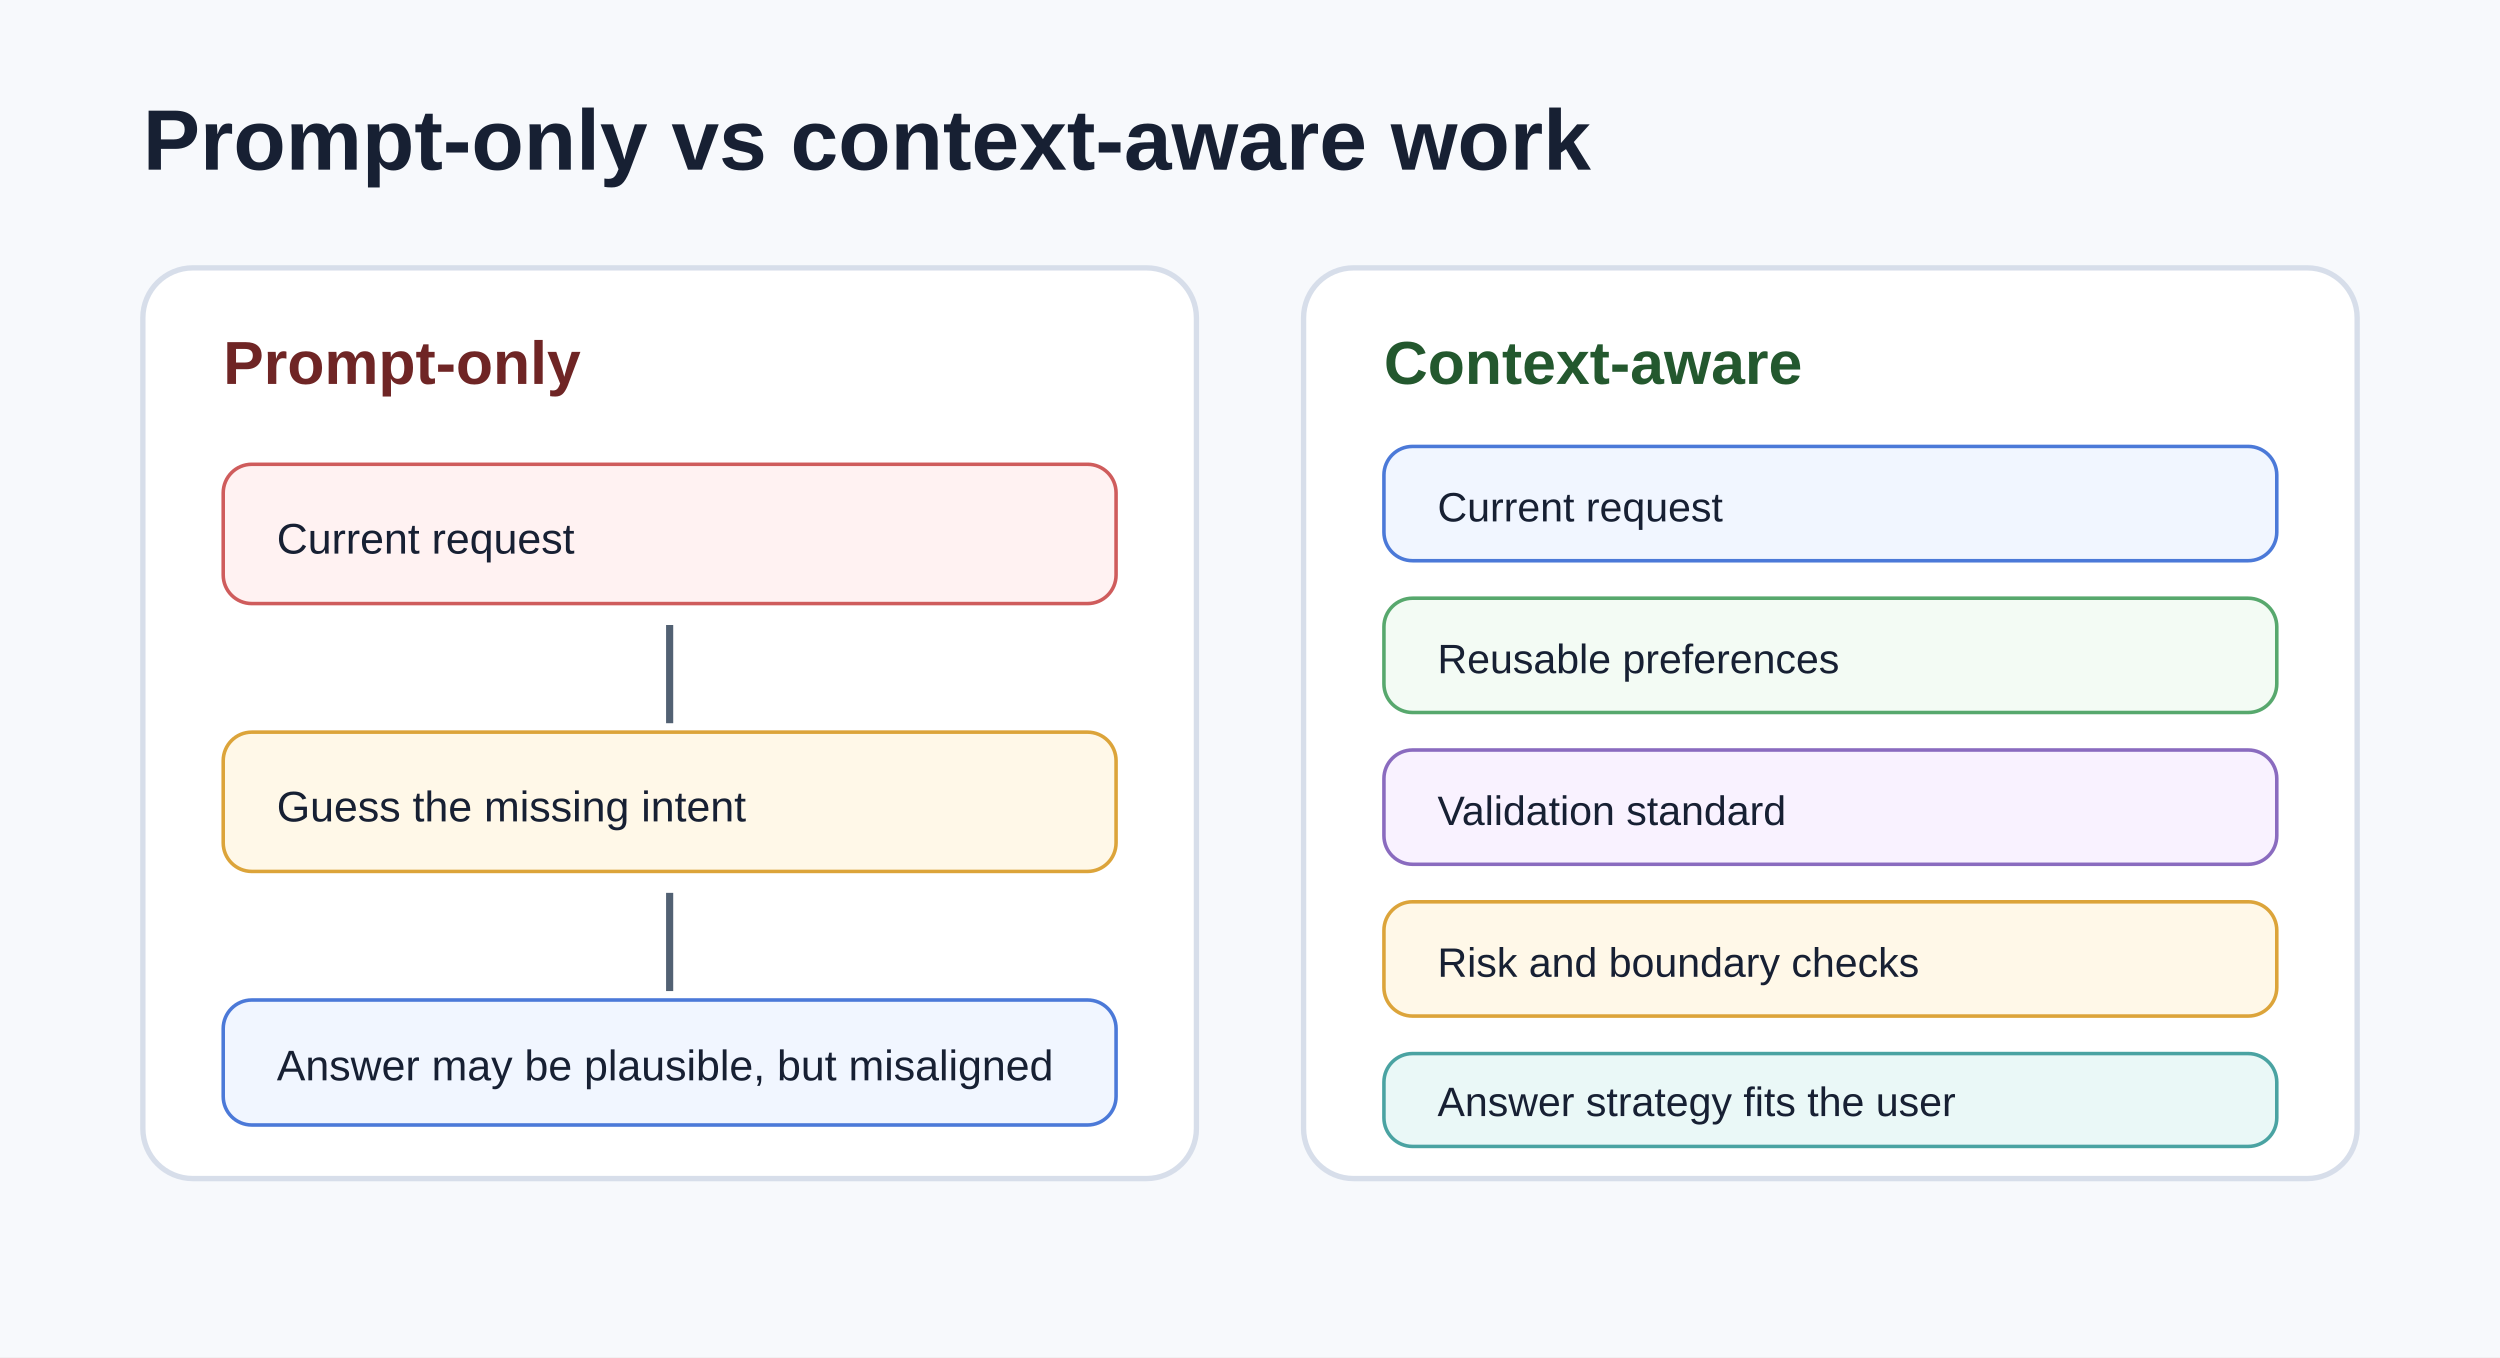
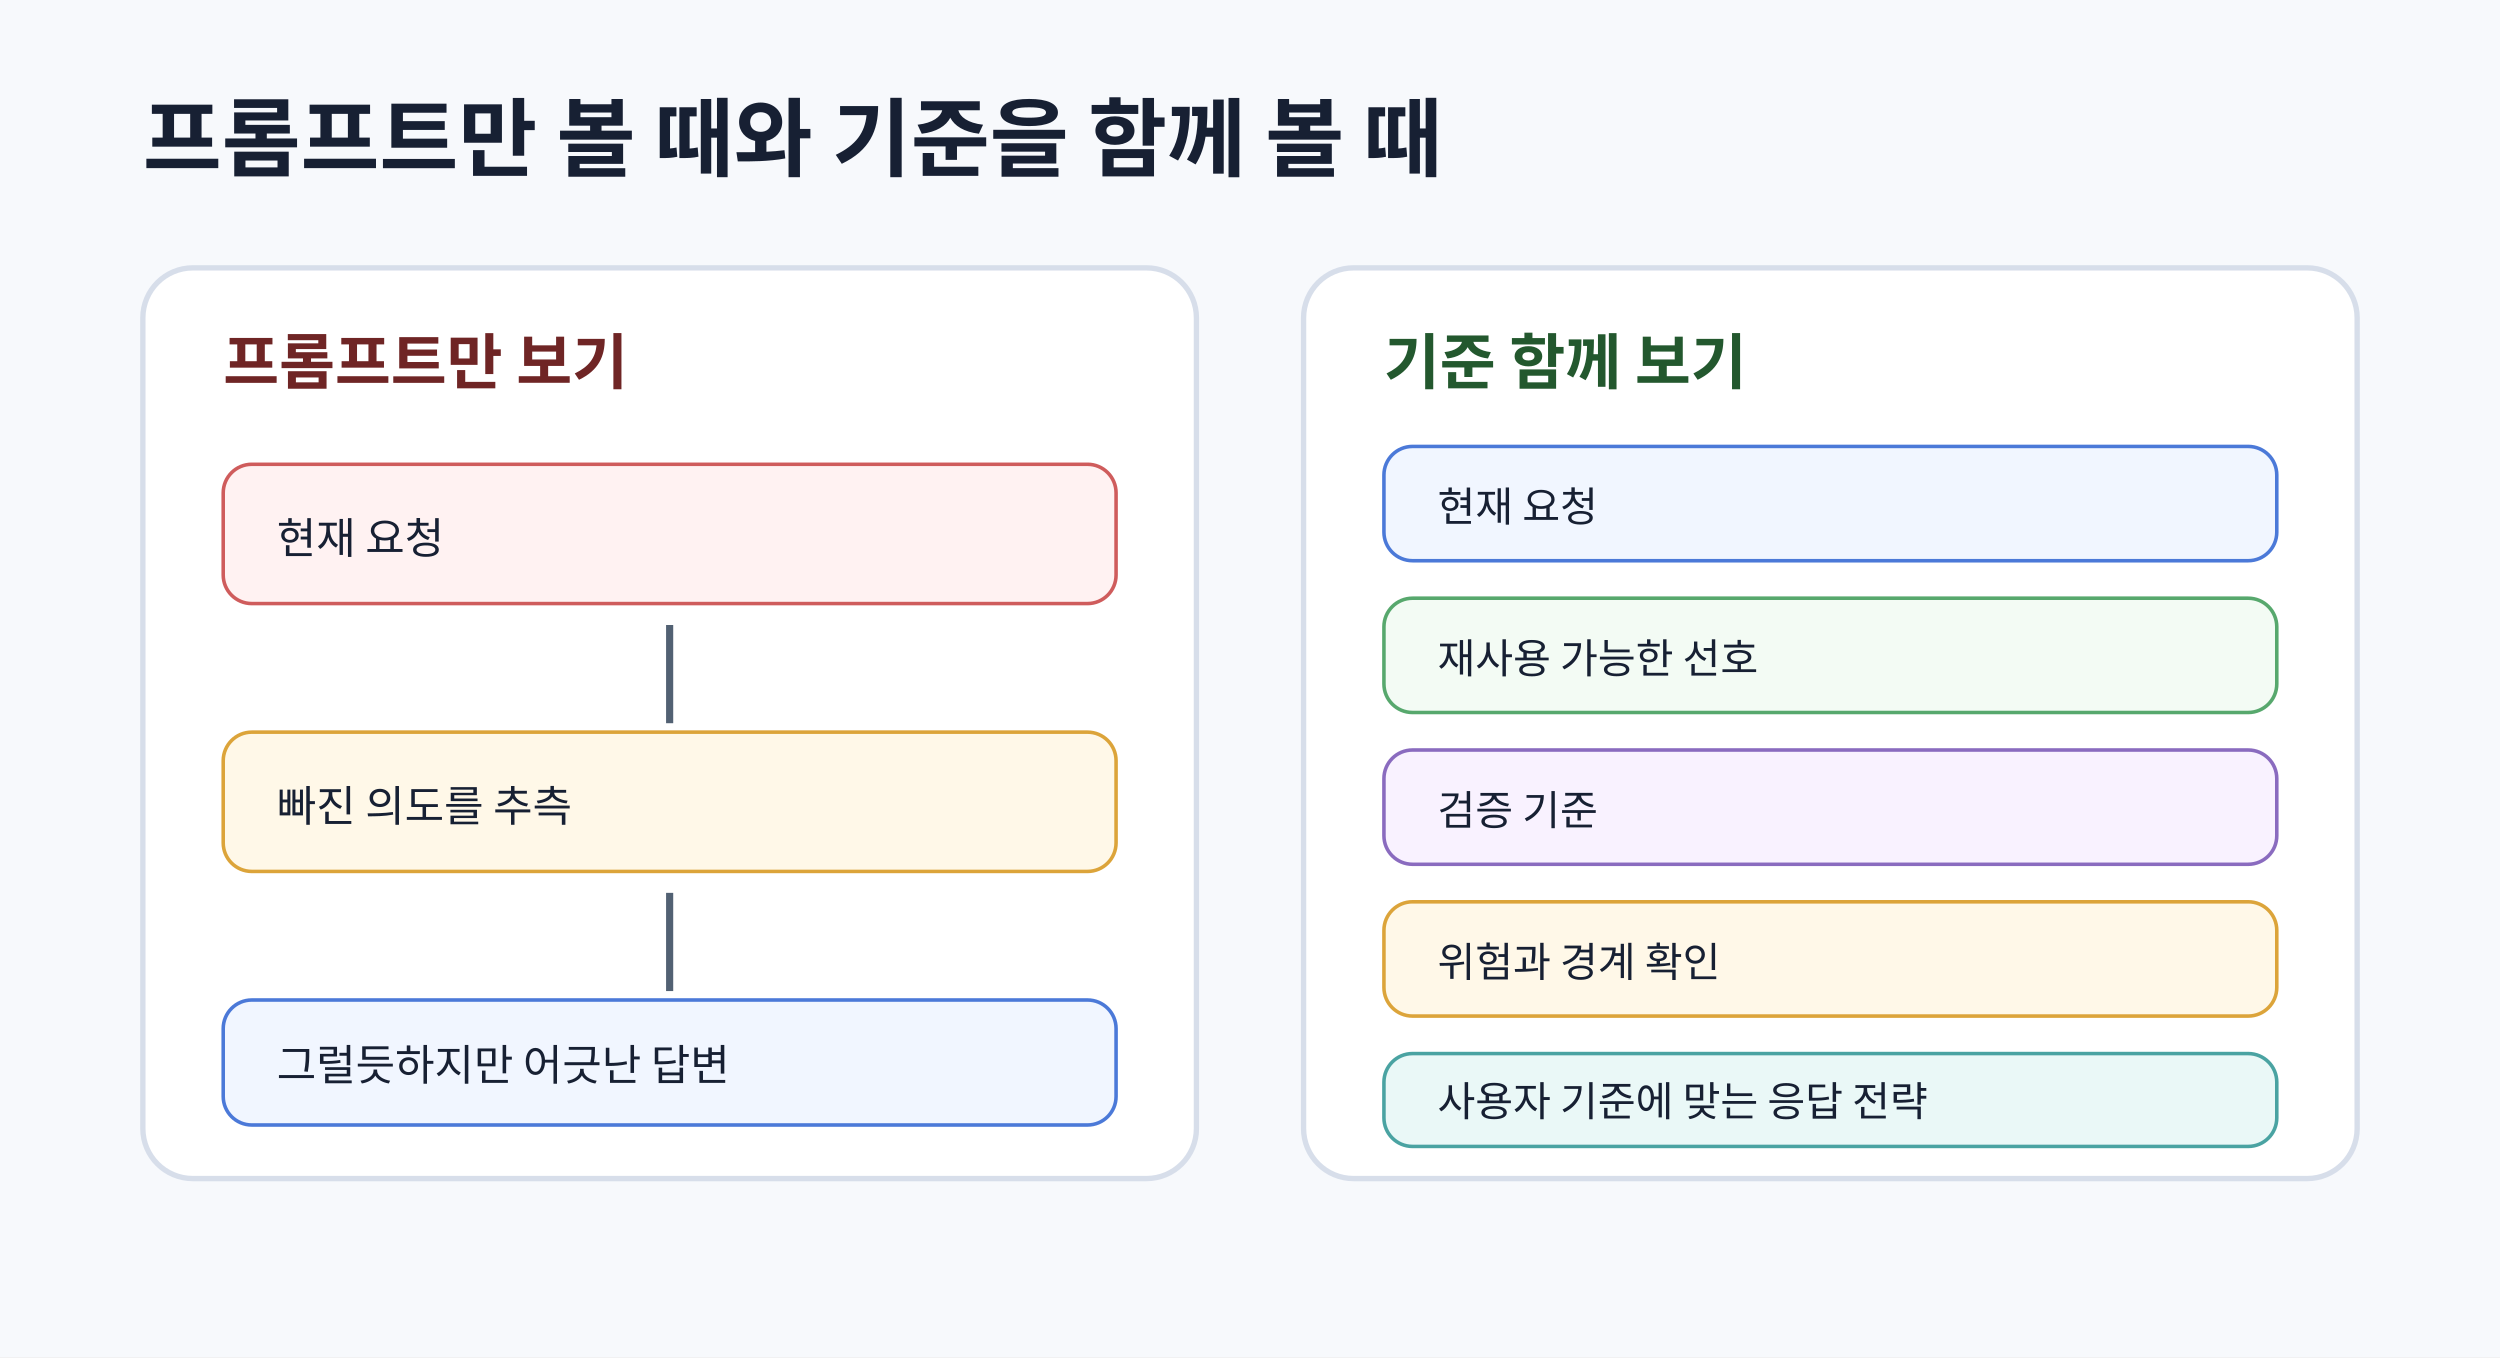
<svg xmlns="http://www.w3.org/2000/svg" width="1400" height="760" viewBox="0 0 1400 760">
  <rect width="1400" height="760" fill="#f7f9fc" />
-   <text x="80" y="95" font-family="Arial, sans-serif" font-size="48" font-weight="700" fill="#172033">Prompt-only vs context-aware work</text>
-   <g font-family="Arial, sans-serif">
+   <text x="80" y="95" font-family="Noto Sans CJK KR, sans-serif" font-size="48" font-weight="700" fill="#172033">프롬프트만 볼 때와 기준을 함께 볼 때</text>
+   <g font-family="Noto Sans CJK KR, sans-serif">
    <rect x="80" y="150" width="590" height="510" rx="28" fill="#ffffff" stroke="#d7deea" stroke-width="3" />
-     <text x="125" y="215" font-size="34" font-weight="700" fill="#6f2525">Prompt-only</text>
+     <text x="125" y="215" font-size="34" font-weight="700" fill="#6f2525">프롬프트만 보기</text>
    <rect x="125" y="260" width="500" height="78" rx="16" fill="#fff2f2" stroke="#cf5c5c" stroke-width="2" />
-     <text x="155" y="310" font-size="24" fill="#172033">Current request</text>
+     <text x="155" y="310" font-size="24" fill="#172033">현재 요청</text>
    <path d="M375 350 V405" stroke="#526173" stroke-width="4" />
    <rect x="125" y="410" width="500" height="78" rx="16" fill="#fff8e8" stroke="#dca43a" stroke-width="2" />
-     <text x="155" y="460" font-size="24" fill="#172033">Guess the missing intent</text>
+     <text x="155" y="460" font-size="24" fill="#172033">빠진 의도를 추측</text>
    <path d="M375 500 V555" stroke="#526173" stroke-width="4" />
    <rect x="125" y="560" width="500" height="70" rx="16" fill="#f1f6ff" stroke="#4b79d8" stroke-width="2" />
-     <text x="155" y="605" font-size="24" fill="#172033">Answer may be plausible, but misaligned</text>
+     <text x="155" y="605" font-size="24" fill="#172033">그럴듯하지만 어긋난 답변</text>
    <rect x="730" y="150" width="590" height="510" rx="28" fill="#ffffff" stroke="#d7deea" stroke-width="3" />
-     <text x="775" y="215" font-size="34" font-weight="700" fill="#23582e">Context-aware</text>
+     <text x="775" y="215" font-size="34" font-weight="700" fill="#23582e">기준 함께 보기</text>
    <rect x="775" y="250" width="500" height="64" rx="16" fill="#f1f6ff" stroke="#4b79d8" stroke-width="2" />
-     <text x="805" y="292" font-size="23" fill="#172033">Current request</text>
+     <text x="805" y="292" font-size="23" fill="#172033">현재 요청</text>
    <rect x="775" y="335" width="500" height="64" rx="16" fill="#f3fbf4" stroke="#57a86d" stroke-width="2" />
-     <text x="805" y="377" font-size="23" fill="#172033">Reusable preferences</text>
+     <text x="805" y="377" font-size="23" fill="#172033">재사용 가능한 선호</text>
    <rect x="775" y="420" width="500" height="64" rx="16" fill="#f9f2ff" stroke="#8a6bbf" stroke-width="2" />
-     <text x="805" y="462" font-size="23" fill="#172033">Validation standard</text>
+     <text x="805" y="462" font-size="23" fill="#172033">검증 기준</text>
    <rect x="775" y="505" width="500" height="64" rx="16" fill="#fff8e8" stroke="#dca43a" stroke-width="2" />
-     <text x="805" y="547" font-size="23" fill="#172033">Risk and boundary checks</text>
+     <text x="805" y="547" font-size="23" fill="#172033">위험과 경계 확인</text>
    <rect x="775" y="590" width="500" height="52" rx="16" fill="#eaf8f7" stroke="#4aa3a2" stroke-width="2" />
-     <text x="805" y="625" font-size="23" fill="#172033">Answer strategy fits the user</text>
+     <text x="805" y="625" font-size="23" fill="#172033">사용자 기준에 맞는 응답 전략</text>
  </g>
</svg>
